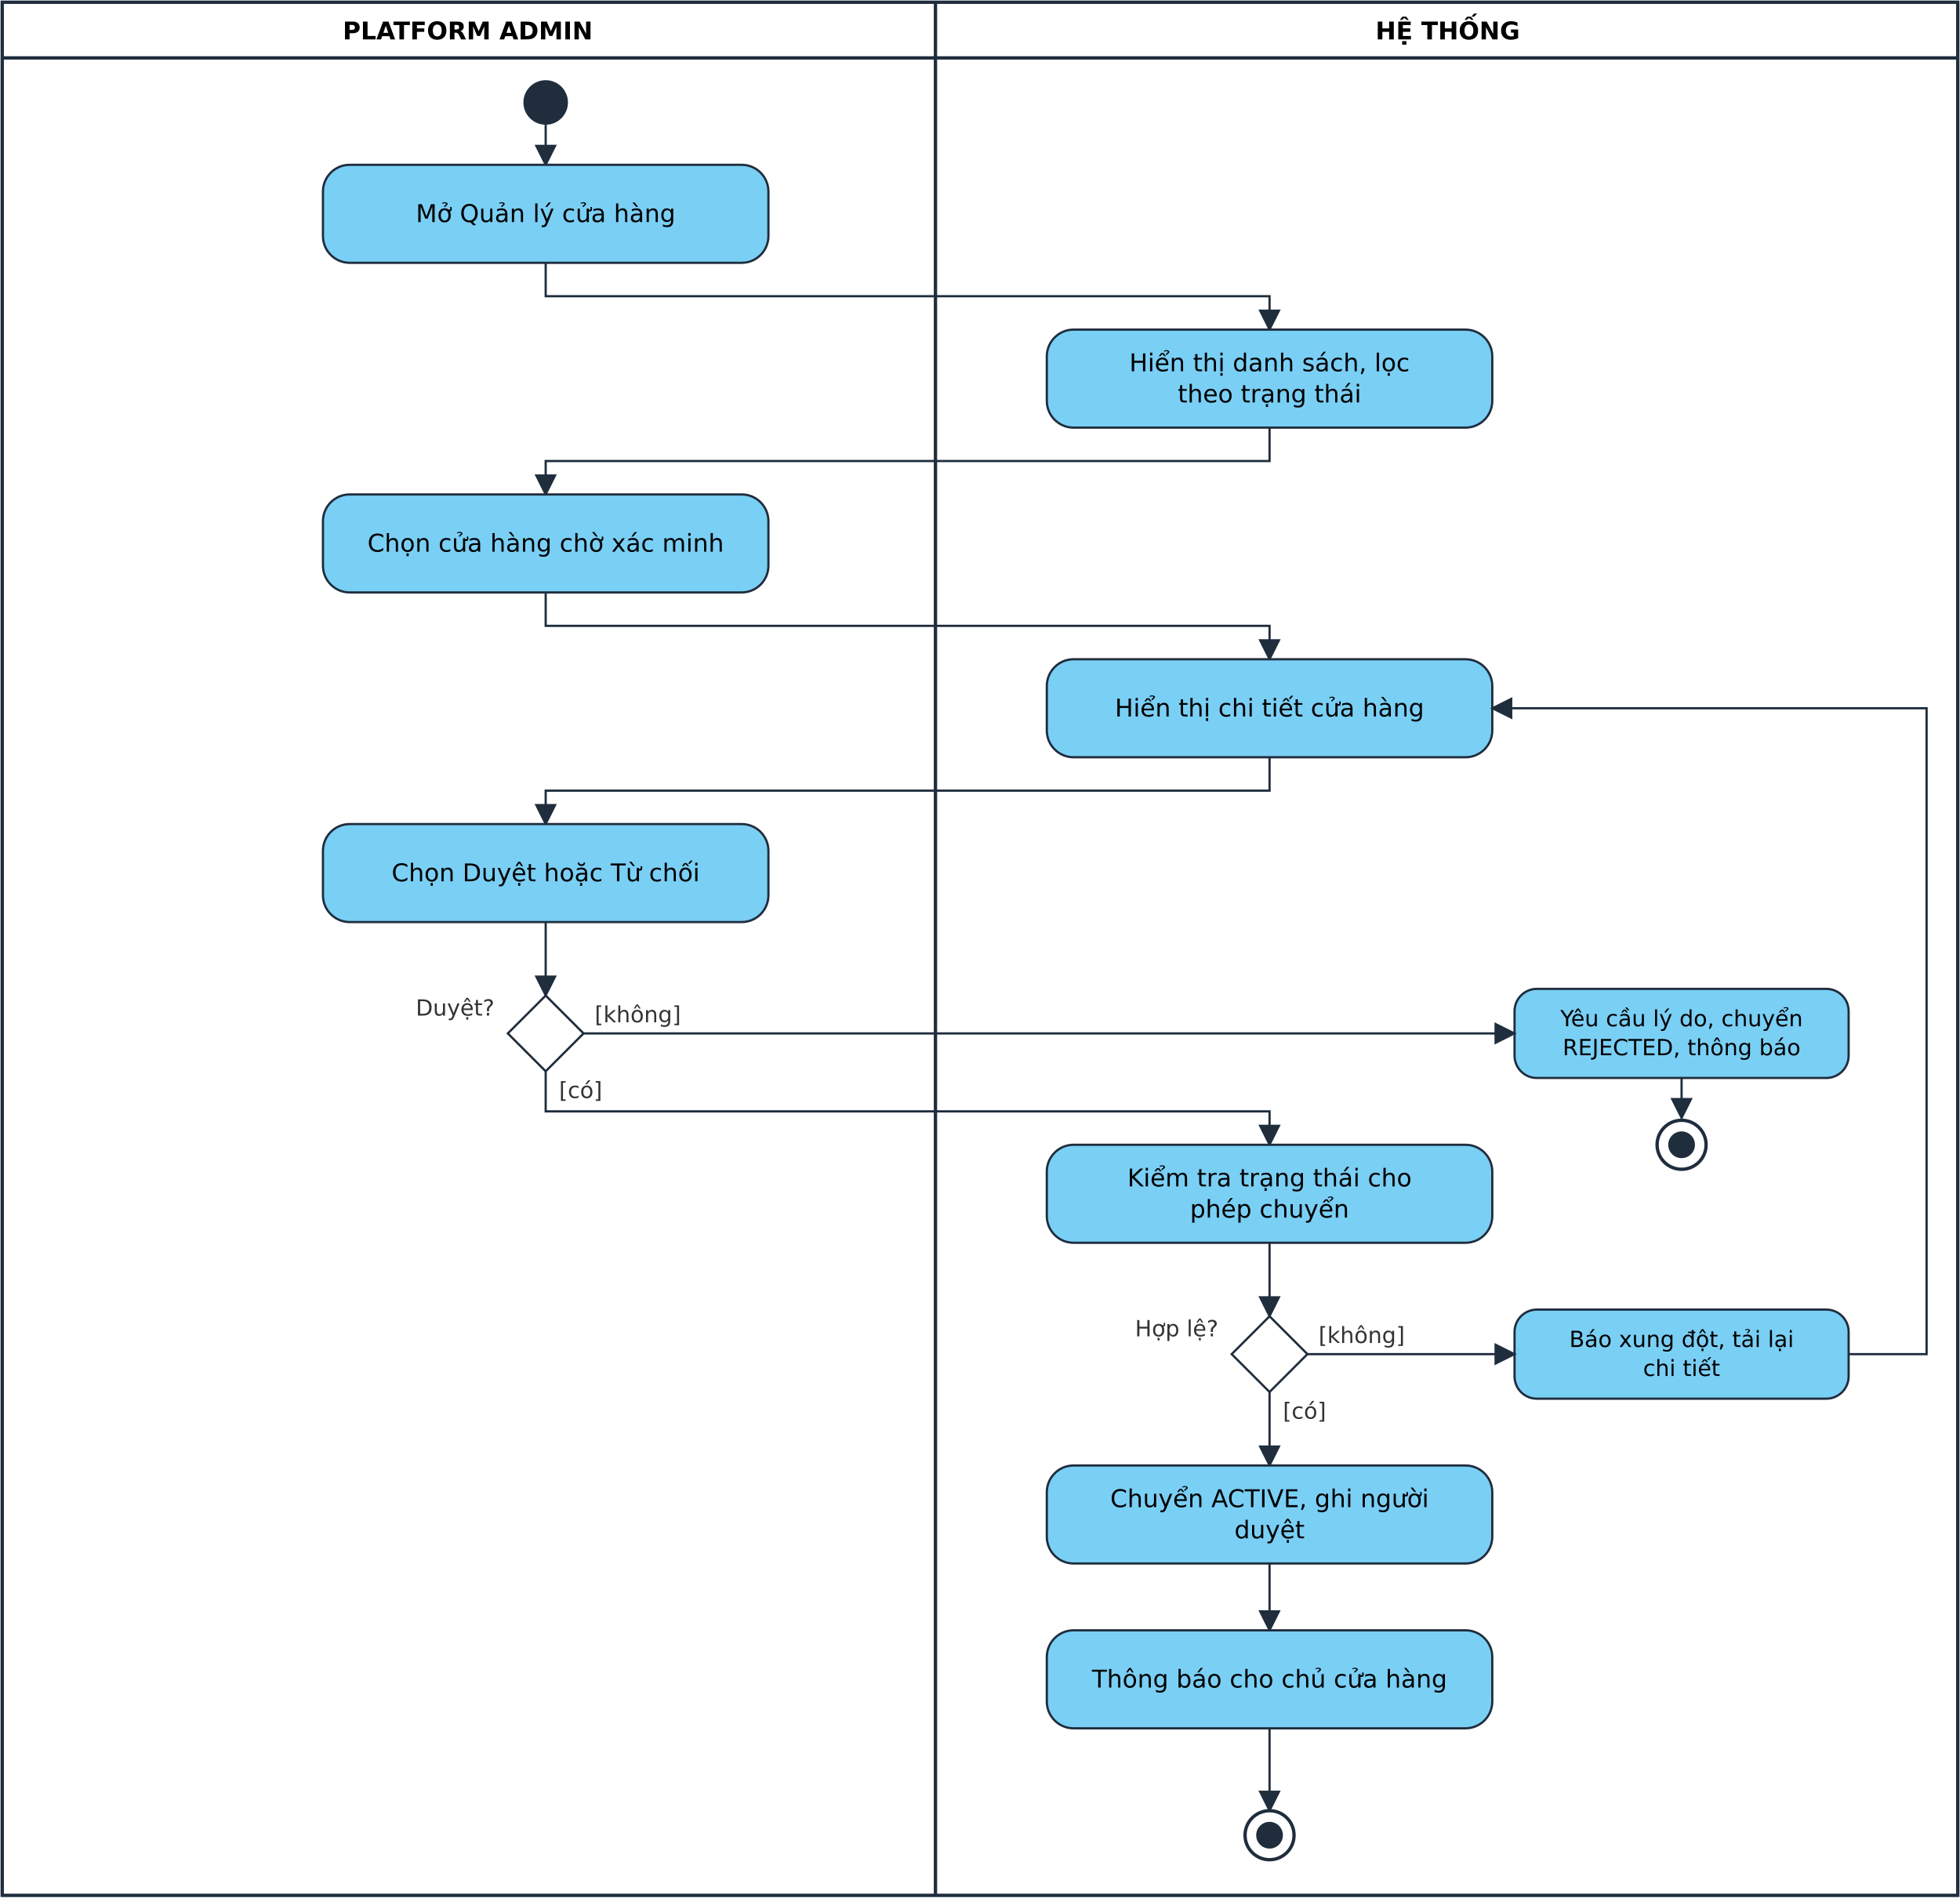
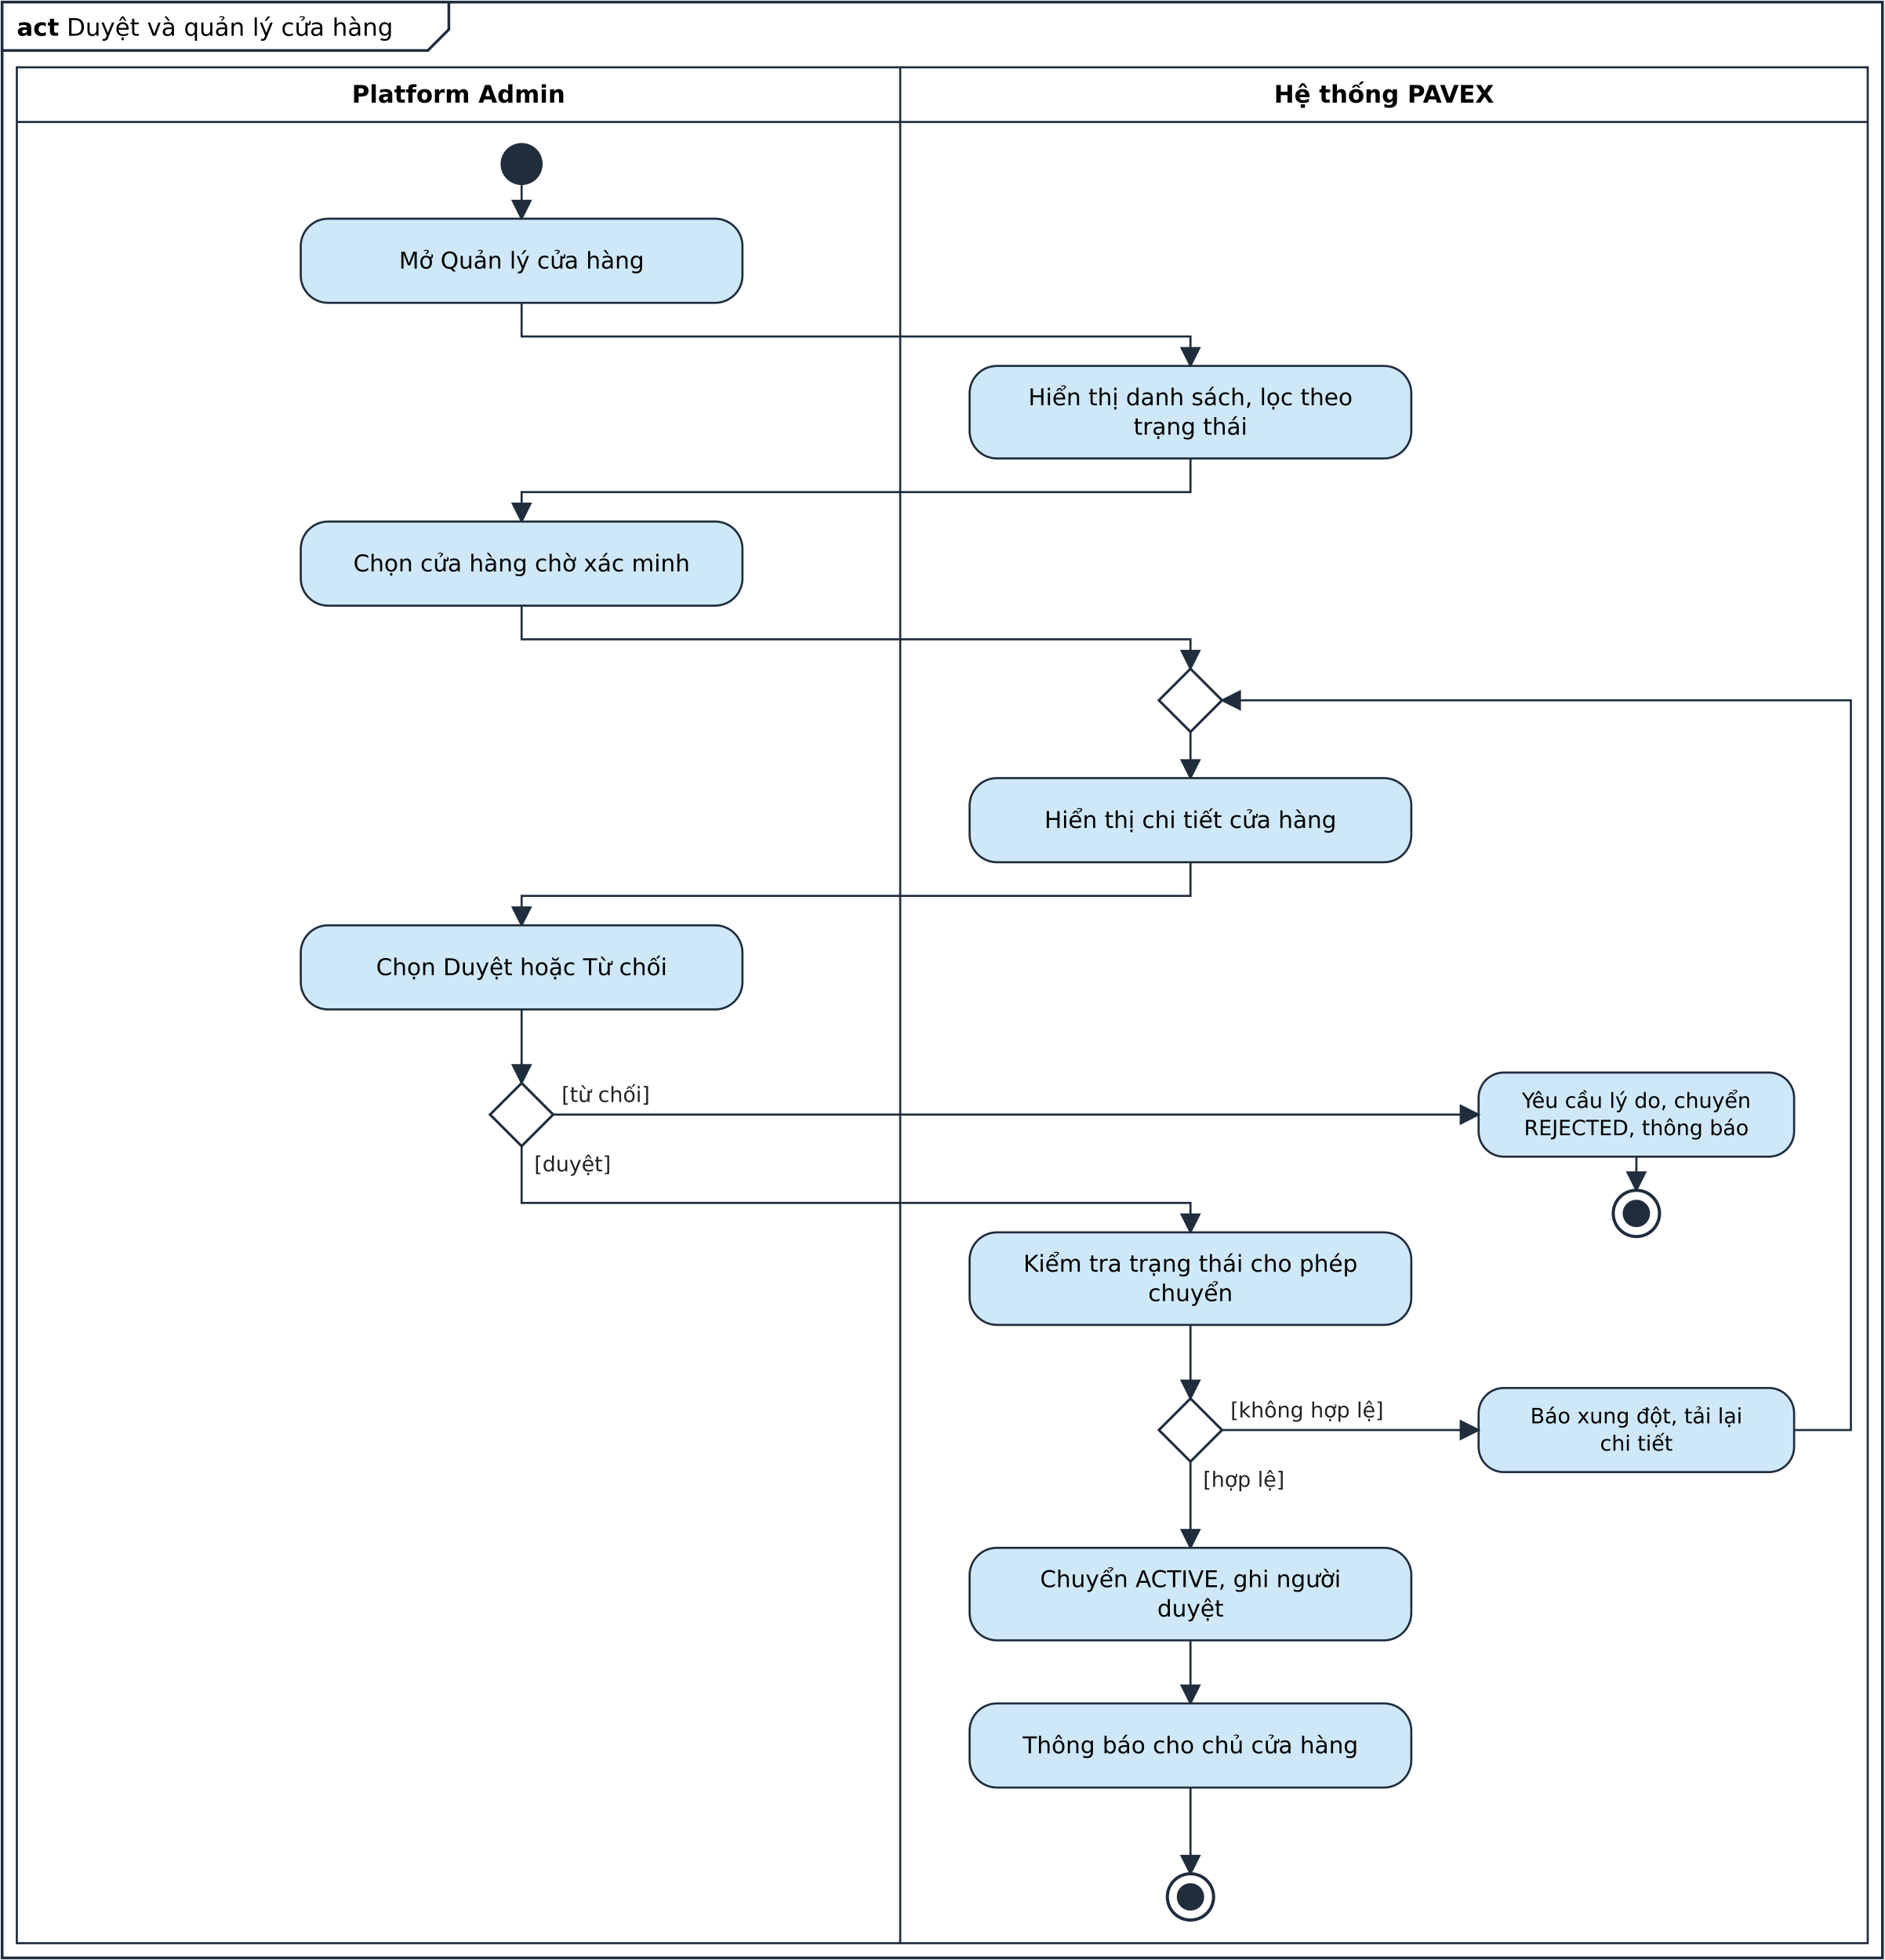
- <svg xmlns="http://www.w3.org/2000/svg" width="880" height="852" viewBox="0 0 880 852" font-family="DejaVu Sans, Arial, sans-serif">
+ <svg xmlns="http://www.w3.org/2000/svg" width="896" height="932" viewBox="0 0 896 932" font-family="DejaVu Sans, Arial, sans-serif">
  <defs>
    <marker id="arr" markerWidth="10" markerHeight="10" refX="9" refY="5" orient="auto">
      <path d="M0,0 L10,5 L0,10 Z" fill="#1f2d3d" />
    </marker>
-     <marker id="open" markerWidth="10" markerHeight="10" refX="9" refY="5" orient="auto">
-       <path d="M0,0 L10,5 L0,10" fill="none" stroke="#1f2d3d" />
+     <marker id="open" markerWidth="11" markerHeight="11" refX="10" refY="5.5" orient="auto">
+       <path d="M0,0 L10,5.5 L0,11" fill="none" stroke="#1f2d3d" stroke-width="1.2" />
    </marker>
  </defs>
-   <rect width="880" height="852" fill="#fff" />
-   <rect x="1" y="1" width="878" height="850" fill="none" stroke="#1f2d3d" stroke-width="1.5" />
-   <line x1="420" y1="1" x2="420" y2="851" stroke="#1f2d3d" stroke-width="1.5" />
-   <line x1="1" y1="26" x2="879" y2="26" stroke="#1f2d3d" stroke-width="1.5" />
-   <text x="210.0" y="17.7" font-size="11" font-weight="bold" text-anchor="middle">PLATFORM ADMIN</text>
-   <text x="650.0" y="17.7" font-size="11" font-weight="bold" text-anchor="middle">HỆ THỐNG</text>
-   <circle cx="245" cy="46" r="10" fill="#1f2d3d" />
-   <path d="M245,56 L245,74.0" fill="none" stroke="#1f2d3d" marker-end="url(#arr)" />
-   <rect x="145.0" y="74.0" width="200" height="44" rx="12" fill="#7acff5" stroke="#1f2d3d" />
-   <text x="245.0" y="99.7" font-size="11" font-weight="normal" text-anchor="middle">Mở Quản lý cửa hàng</text>
-   <path d="M245,118.0 L245,133.0 L570,133.0 L570,148.0" fill="none" stroke="#1f2d3d" marker-end="url(#arr)" />
-   <rect x="470.0" y="148.0" width="200" height="44" rx="12" fill="#7acff5" stroke="#1f2d3d" />
-   <text x="570.0" y="166.7" font-size="11" font-weight="normal" text-anchor="middle">Hiển thị danh sách, lọc</text>
-   <text x="570.0" y="180.7" font-size="11" font-weight="normal" text-anchor="middle">theo trạng thái</text>
-   <path d="M570,192.0 L570,207.0 L245,207.0 L245,222.0" fill="none" stroke="#1f2d3d" marker-end="url(#arr)" />
-   <rect x="145.0" y="222.0" width="200" height="44" rx="12" fill="#7acff5" stroke="#1f2d3d" />
-   <text x="245.0" y="247.7" font-size="11" font-weight="normal" text-anchor="middle">Chọn cửa hàng chờ xác minh</text>
-   <path d="M245,266.0 L245,281.0 L570,281.0 L570,296.0" fill="none" stroke="#1f2d3d" marker-end="url(#arr)" />
-   <rect x="470.0" y="296.0" width="200" height="44" rx="12" fill="#7acff5" stroke="#1f2d3d" />
-   <text x="570.0" y="321.7" font-size="11" font-weight="normal" text-anchor="middle">Hiển thị chi tiết cửa hàng</text>
-   <path d="M570,340.0 L570,355.0 L245,355.0 L245,370.0" fill="none" stroke="#1f2d3d" marker-end="url(#arr)" />
-   <rect x="145.0" y="370.0" width="200" height="44" rx="12" fill="#7acff5" stroke="#1f2d3d" />
-   <text x="245.0" y="395.7" font-size="11" font-weight="normal" text-anchor="middle">Chọn Duyệt hoặc Từ chối</text>
-   <path d="M245,414.0 L245,447.0" fill="none" stroke="#1f2d3d" marker-end="url(#arr)" />
-   <path d="M245,447.0 L262.0,464.0 L245,481.0 L228.0,464.0 Z" fill="#fff" stroke="#1f2d3d" />
-   <text x="222.0" y="456.0" font-size="10" text-anchor="end" fill="#333">Duyệt?</text>
-   <rect x="680.0" y="444.0" width="150" height="40" rx="10" fill="#7acff5" stroke="#1f2d3d" />
-   <text x="755.0" y="460.8" font-size="10" font-weight="normal" text-anchor="middle">Yêu cầu lý do, chuyển</text>
-   <text x="755.0" y="473.8" font-size="10" font-weight="normal" text-anchor="middle">REJECTED, thông báo</text>
-   <path d="M262.0,464.0 L680.0,464.0" fill="none" stroke="#1f2d3d" marker-end="url(#arr)" />
-   <text x="267.0" y="459.0" font-size="10" text-anchor="start" fill="#333">[không]</text>
-   <path d="M245,481.0 L245,499.0 L570,499.0 L570,514.0" fill="none" stroke="#1f2d3d" marker-end="url(#arr)" />
-   <text x="251" y="493.0" font-size="10" fill="#333">[có]</text>
-   <rect x="470.0" y="514.0" width="200" height="44" rx="12" fill="#7acff5" stroke="#1f2d3d" />
-   <text x="570.0" y="532.7" font-size="11" font-weight="normal" text-anchor="middle">Kiểm tra trạng thái cho</text>
-   <text x="570.0" y="546.7" font-size="11" font-weight="normal" text-anchor="middle">phép chuyển</text>
-   <path d="M570,558.0 L570,591.0" fill="none" stroke="#1f2d3d" marker-end="url(#arr)" />
-   <path d="M570,591.0 L587.0,608.0 L570,625.0 L553.0,608.0 Z" fill="#fff" stroke="#1f2d3d" />
-   <text x="547.0" y="600.0" font-size="10" text-anchor="end" fill="#333">Hợp lệ?</text>
-   <rect x="680.0" y="588.0" width="150" height="40" rx="10" fill="#7acff5" stroke="#1f2d3d" />
-   <text x="755.0" y="604.8" font-size="10" font-weight="normal" text-anchor="middle">Báo xung đột, tải lại</text>
-   <text x="755.0" y="617.8" font-size="10" font-weight="normal" text-anchor="middle">chi tiết</text>
-   <path d="M587.0,608.0 L680.0,608.0" fill="none" stroke="#1f2d3d" marker-end="url(#arr)" />
-   <text x="592.0" y="603.0" font-size="10" text-anchor="start" fill="#333">[không]</text>
-   <path d="M830.0,608.0 L865,608.0 L865,318.0 L670.0,318.0" fill="none" stroke="#1f2d3d" marker-end="url(#arr)" />
-   <path d="M570,625.0 L570,658.0" fill="none" stroke="#1f2d3d" marker-end="url(#arr)" />
-   <text x="576" y="637.0" font-size="10" fill="#333">[có]</text>
-   <rect x="470.0" y="658.0" width="200" height="44" rx="12" fill="#7acff5" stroke="#1f2d3d" />
-   <text x="570.0" y="676.7" font-size="11" font-weight="normal" text-anchor="middle">Chuyển ACTIVE, ghi người</text>
-   <text x="570.0" y="690.7" font-size="11" font-weight="normal" text-anchor="middle">duyệt</text>
-   <path d="M570,702.0 L570,732.0" fill="none" stroke="#1f2d3d" marker-end="url(#arr)" />
-   <rect x="470.0" y="732.0" width="200" height="44" rx="12" fill="#7acff5" stroke="#1f2d3d" />
-   <text x="570.0" y="757.7" font-size="11" font-weight="normal" text-anchor="middle">Thông báo cho chủ cửa hàng</text>
-   <path d="M570,776.0 L570,813" fill="none" stroke="#1f2d3d" marker-end="url(#arr)" />
-   <circle cx="570" cy="824" r="11" fill="#fff" stroke="#1f2d3d" stroke-width="1.5" />
-   <circle cx="570" cy="824" r="6" fill="#1f2d3d" />
-   <path d="M755,484.0 L755,502.0" fill="none" stroke="#1f2d3d" marker-end="url(#arr)" />
-   <circle cx="755" cy="514.0" r="11" fill="#fff" stroke="#1f2d3d" stroke-width="1.5" />
-   <circle cx="755" cy="514.0" r="6" fill="#1f2d3d" />
+   <rect width="896" height="932" fill="#fff" />
+   <rect x="1" y="1" width="894" height="930" fill="none" stroke="#1f2d3d" stroke-width="1.3" />
+   <path d="M1,1 L213.4,1 L213.4,14 L203.4,24 L1,24 Z" fill="#fff" stroke="#1f2d3d" stroke-width="1.3" />
+   <text x="8" y="17" font-size="11.5">
+     <tspan font-weight="bold">act</tspan> Duyệt và quản lý cửa hàng</text>
+   <rect x="8" y="32" width="880" height="892" fill="none" stroke="#1f2d3d" />
+   <line x1="428" y1="32" x2="428" y2="924" stroke="#1f2d3d" />
+   <line x1="8" y1="58" x2="888" y2="58" stroke="#1f2d3d" />
+   <text x="218.0" y="48.8" font-size="11.5" font-weight="bold" text-anchor="middle">Platform Admin</text>
+   <text x="658.0" y="48.8" font-size="11.5" font-weight="bold" text-anchor="middle">Hệ thống PAVEX</text>
+   <circle cx="248" cy="78" r="10" fill="#1f2d3d" />
+   <path d="M248,88 L248,104.0" fill="none" stroke="#1f2d3d" marker-end="url(#arr)" />
+   <rect x="143.0" y="104.0" width="210" height="40" rx="13" fill="#cfe8f7" stroke="#1f2d3d" />
+   <text x="248.0" y="127.7" font-size="11" font-weight="normal" text-anchor="middle">Mở Quản lý cửa hàng</text>
+   <path d="M248,144.0 L248,160.0 L566,160.0 L566,174.0" fill="none" stroke="#1f2d3d" marker-end="url(#arr)" />
+   <rect x="461.0" y="174.0" width="210" height="44" rx="13" fill="#cfe8f7" stroke="#1f2d3d" />
+   <text x="566.0" y="192.7" font-size="11" font-weight="normal" text-anchor="middle">Hiển thị danh sách, lọc theo</text>
+   <text x="566.0" y="206.7" font-size="11" font-weight="normal" text-anchor="middle">trạng thái</text>
+   <path d="M566,218.0 L566,234.0 L248,234.0 L248,248.0" fill="none" stroke="#1f2d3d" marker-end="url(#arr)" />
+   <rect x="143.0" y="248.0" width="210" height="40" rx="13" fill="#cfe8f7" stroke="#1f2d3d" />
+   <text x="248.0" y="271.7" font-size="11" font-weight="normal" text-anchor="middle">Chọn cửa hàng chờ xác minh</text>
+   <path d="M248,288.0 L248,304.0 L566,304.0 L566,318.0" fill="none" stroke="#1f2d3d" marker-end="url(#arr)" />
+   <path d="M566,318.0 L581.0,333.0 L566,348.0 L551.0,333.0 Z" fill="#fff" stroke="#1f2d3d" stroke-width="1.2" />
+   <path d="M566,348.0 L566,370.0" fill="none" stroke="#1f2d3d" marker-end="url(#arr)" />
+   <rect x="461.0" y="370.0" width="210" height="40" rx="13" fill="#cfe8f7" stroke="#1f2d3d" />
+   <text x="566.0" y="393.7" font-size="11" font-weight="normal" text-anchor="middle">Hiển thị chi tiết cửa hàng</text>
+   <path d="M566,410.0 L566,426.0 L248,426.0 L248,440.0" fill="none" stroke="#1f2d3d" marker-end="url(#arr)" />
+   <rect x="143.0" y="440.0" width="210" height="40" rx="13" fill="#cfe8f7" stroke="#1f2d3d" />
+   <text x="248.0" y="463.7" font-size="11" font-weight="normal" text-anchor="middle">Chọn Duyệt hoặc Từ chối</text>
+   <path d="M248,480.0 L248,515.0" fill="none" stroke="#1f2d3d" marker-end="url(#arr)" />
+   <path d="M248,515.0 L263.0,530.0 L248,545.0 L233.0,530.0 Z" fill="#fff" stroke="#1f2d3d" stroke-width="1.2" />
+   <rect x="703.0" y="510.0" width="150" height="40" rx="12" fill="#cfe8f7" stroke="#1f2d3d" />
+   <text x="778.0" y="526.8" font-size="10" font-weight="normal" text-anchor="middle">Yêu cầu lý do, chuyển</text>
+   <text x="778.0" y="539.8" font-size="10" font-weight="normal" text-anchor="middle">REJECTED, thông báo</text>
+   <path d="M263.0,530.0 L703.0,530.0" fill="none" stroke="#1f2d3d" marker-end="url(#arr)" />
+   <text x="267.0" y="524.0" font-size="10" text-anchor="start" fill="#222">[từ chối]</text>
+   <path d="M778,550.0 L778,566.0" fill="none" stroke="#1f2d3d" marker-end="url(#arr)" />
+   <circle cx="778" cy="577.0" r="11" fill="#fff" stroke="#1f2d3d" stroke-width="1.5" />
+   <circle cx="778" cy="577.0" r="6.5" fill="#1f2d3d" />
+   <path d="M248,545.0 L248,572.0 L566,572.0 L566,586.0" fill="none" stroke="#1f2d3d" marker-end="url(#arr)" />
+   <text x="254.0" y="557.0" font-size="10" text-anchor="start" fill="#222">[duyệt]</text>
+   <rect x="461.0" y="586.0" width="210" height="44" rx="13" fill="#cfe8f7" stroke="#1f2d3d" />
+   <text x="566.0" y="604.7" font-size="11" font-weight="normal" text-anchor="middle">Kiểm tra trạng thái cho phép</text>
+   <text x="566.0" y="618.7" font-size="11" font-weight="normal" text-anchor="middle">chuyển</text>
+   <path d="M566,630.0 L566,665.0" fill="none" stroke="#1f2d3d" marker-end="url(#arr)" />
+   <path d="M566,665.0 L581.0,680.0 L566,695.0 L551.0,680.0 Z" fill="#fff" stroke="#1f2d3d" stroke-width="1.2" />
+   <rect x="703.0" y="660.0" width="150" height="40" rx="12" fill="#cfe8f7" stroke="#1f2d3d" />
+   <text x="778.0" y="676.8" font-size="10" font-weight="normal" text-anchor="middle">Báo xung đột, tải lại</text>
+   <text x="778.0" y="689.8" font-size="10" font-weight="normal" text-anchor="middle">chi tiết</text>
+   <path d="M581.0,680.0 L703.0,680.0" fill="none" stroke="#1f2d3d" marker-end="url(#arr)" />
+   <text x="585.0" y="674.0" font-size="10" text-anchor="start" fill="#222">[không hợp lệ]</text>
+   <path d="M853.0,680.0 L880,680.0 L880,333.0 L581.0,333.0" fill="none" stroke="#1f2d3d" marker-end="url(#arr)" />
+   <path d="M566,695.0 L566,736.0" fill="none" stroke="#1f2d3d" marker-end="url(#arr)" />
+   <text x="572.0" y="707.0" font-size="10" text-anchor="start" fill="#222">[hợp lệ]</text>
+   <rect x="461.0" y="736.0" width="210" height="44" rx="13" fill="#cfe8f7" stroke="#1f2d3d" />
+   <text x="566.0" y="754.7" font-size="11" font-weight="normal" text-anchor="middle">Chuyển ACTIVE, ghi người</text>
+   <text x="566.0" y="768.7" font-size="11" font-weight="normal" text-anchor="middle">duyệt</text>
+   <path d="M566,780.0 L566,810.0" fill="none" stroke="#1f2d3d" marker-end="url(#arr)" />
+   <rect x="461.0" y="810.0" width="210" height="40" rx="13" fill="#cfe8f7" stroke="#1f2d3d" />
+   <text x="566.0" y="833.7" font-size="11" font-weight="normal" text-anchor="middle">Thông báo cho chủ cửa hàng</text>
+   <path d="M566,850.0 L566,891" fill="none" stroke="#1f2d3d" marker-end="url(#arr)" />
+   <circle cx="566" cy="902" r="11" fill="#fff" stroke="#1f2d3d" stroke-width="1.5" />
+   <circle cx="566" cy="902" r="6.5" fill="#1f2d3d" />
</svg>
